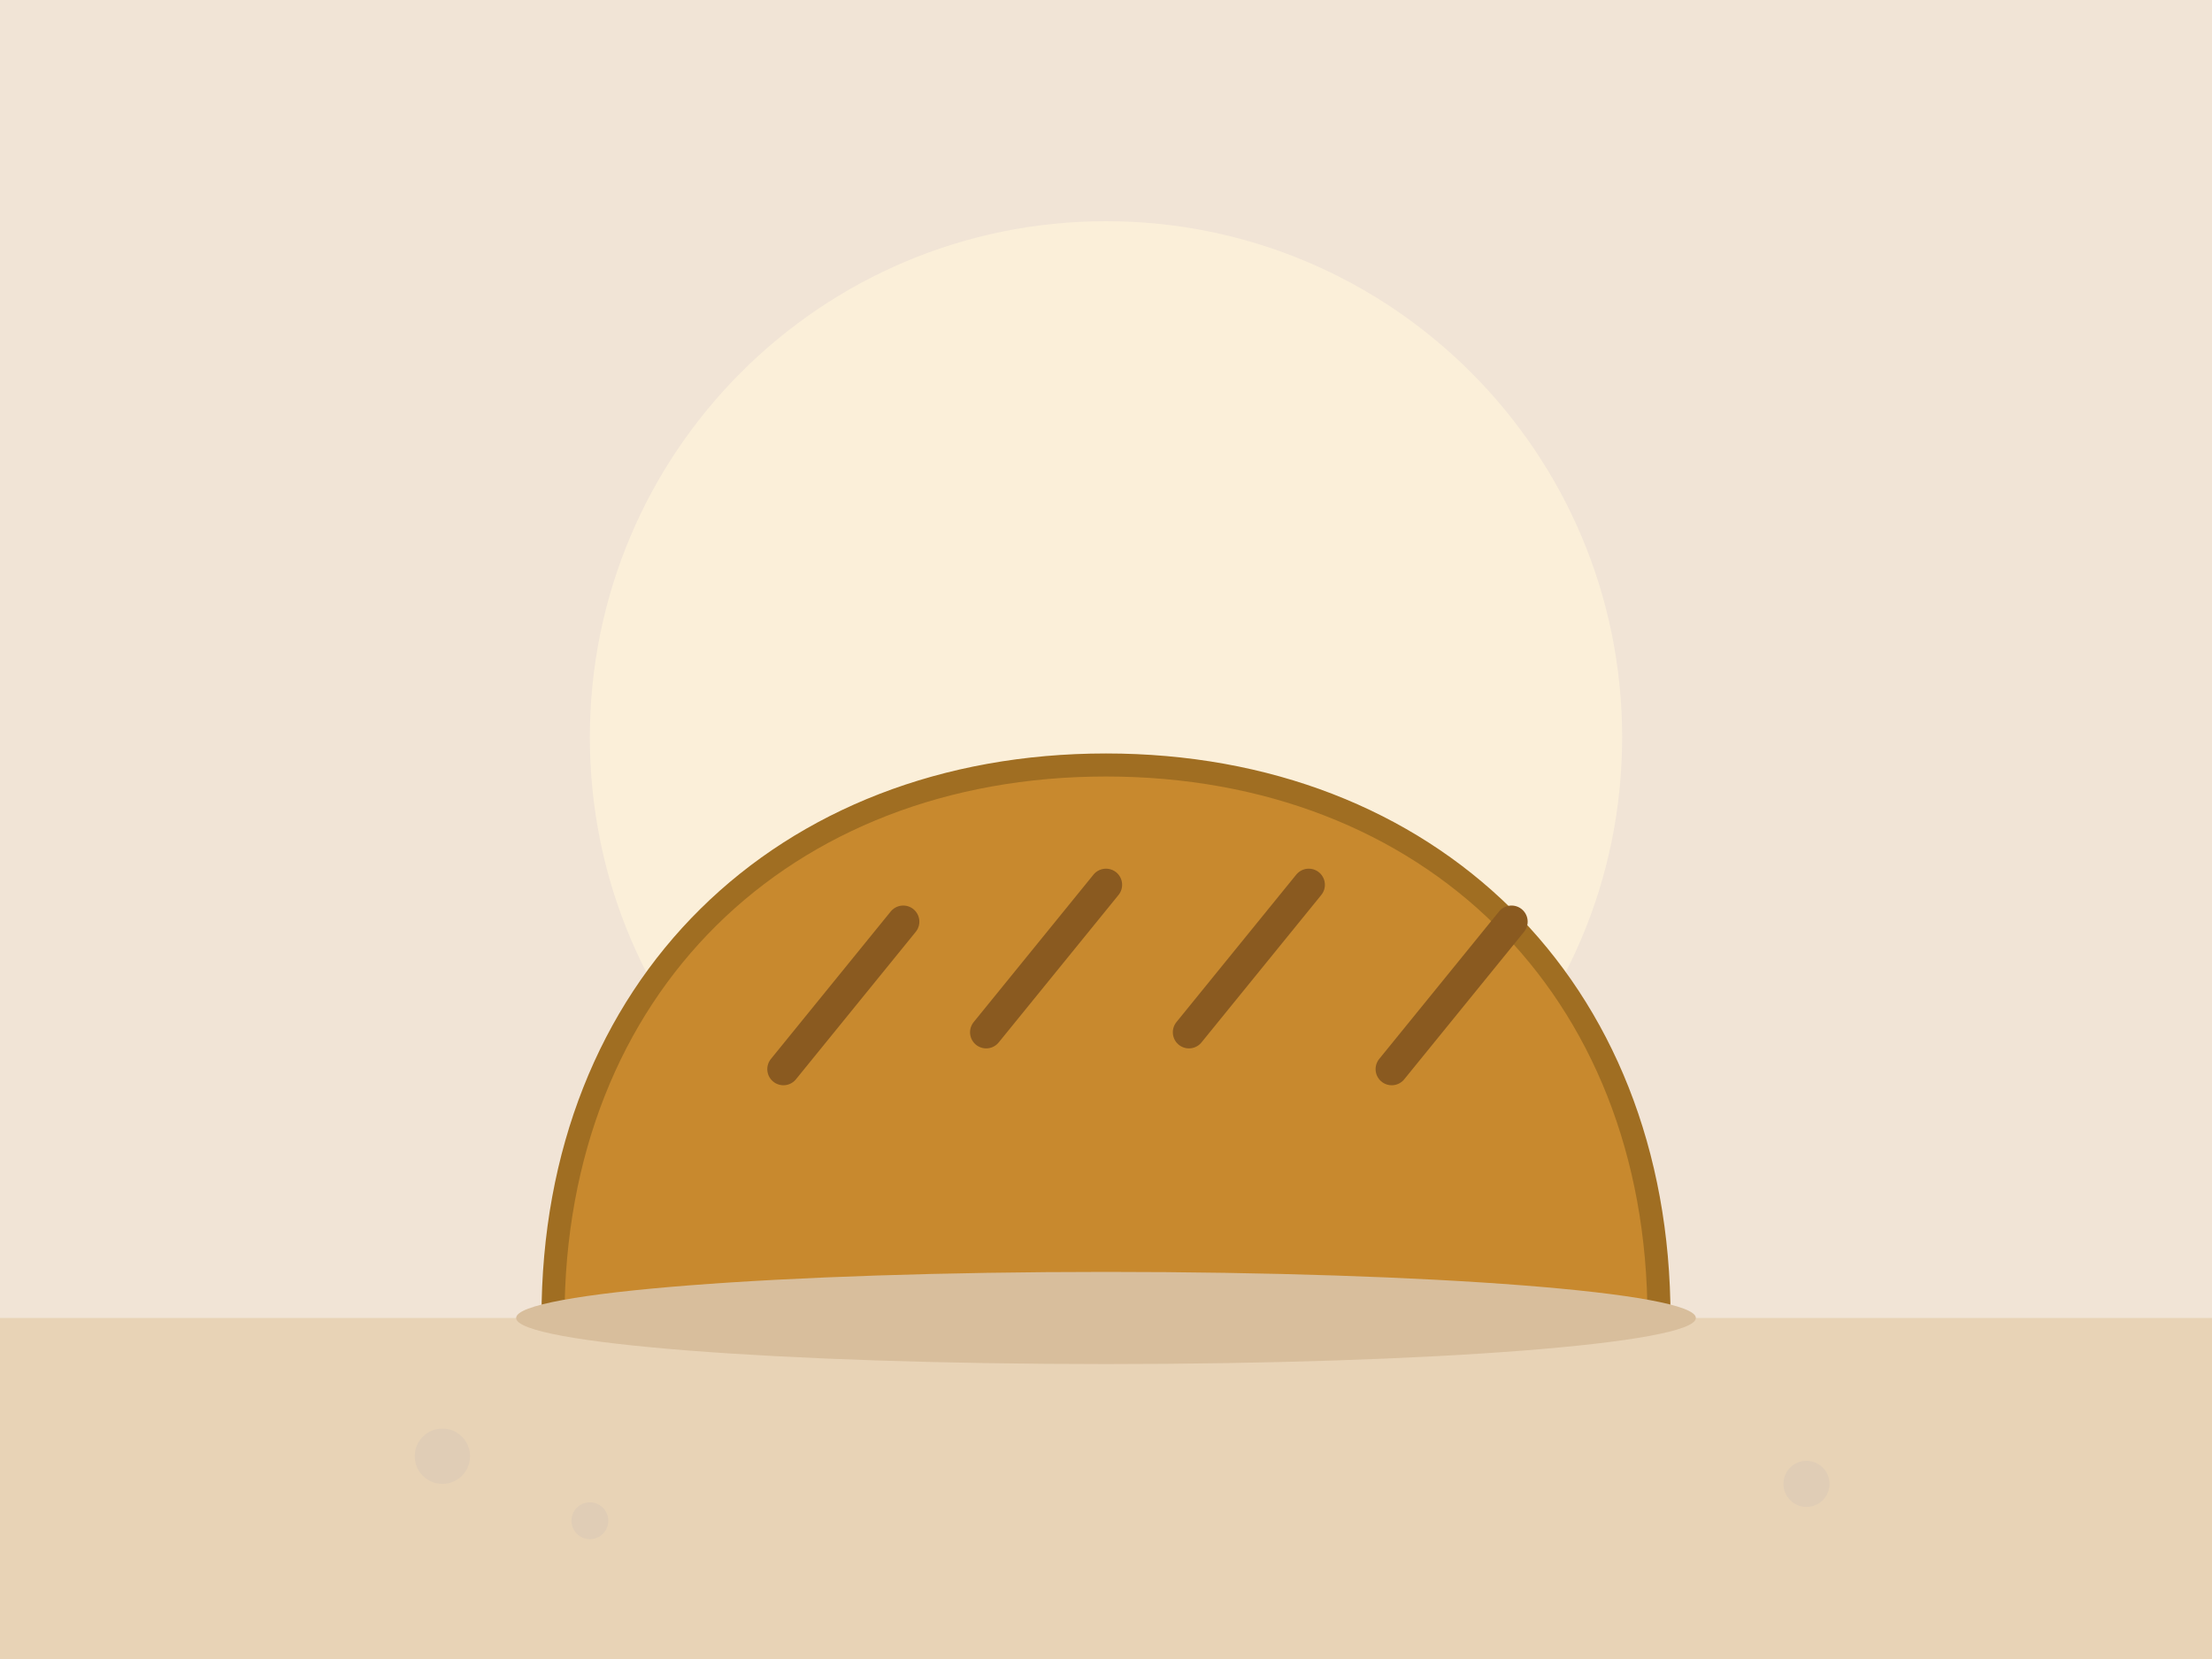
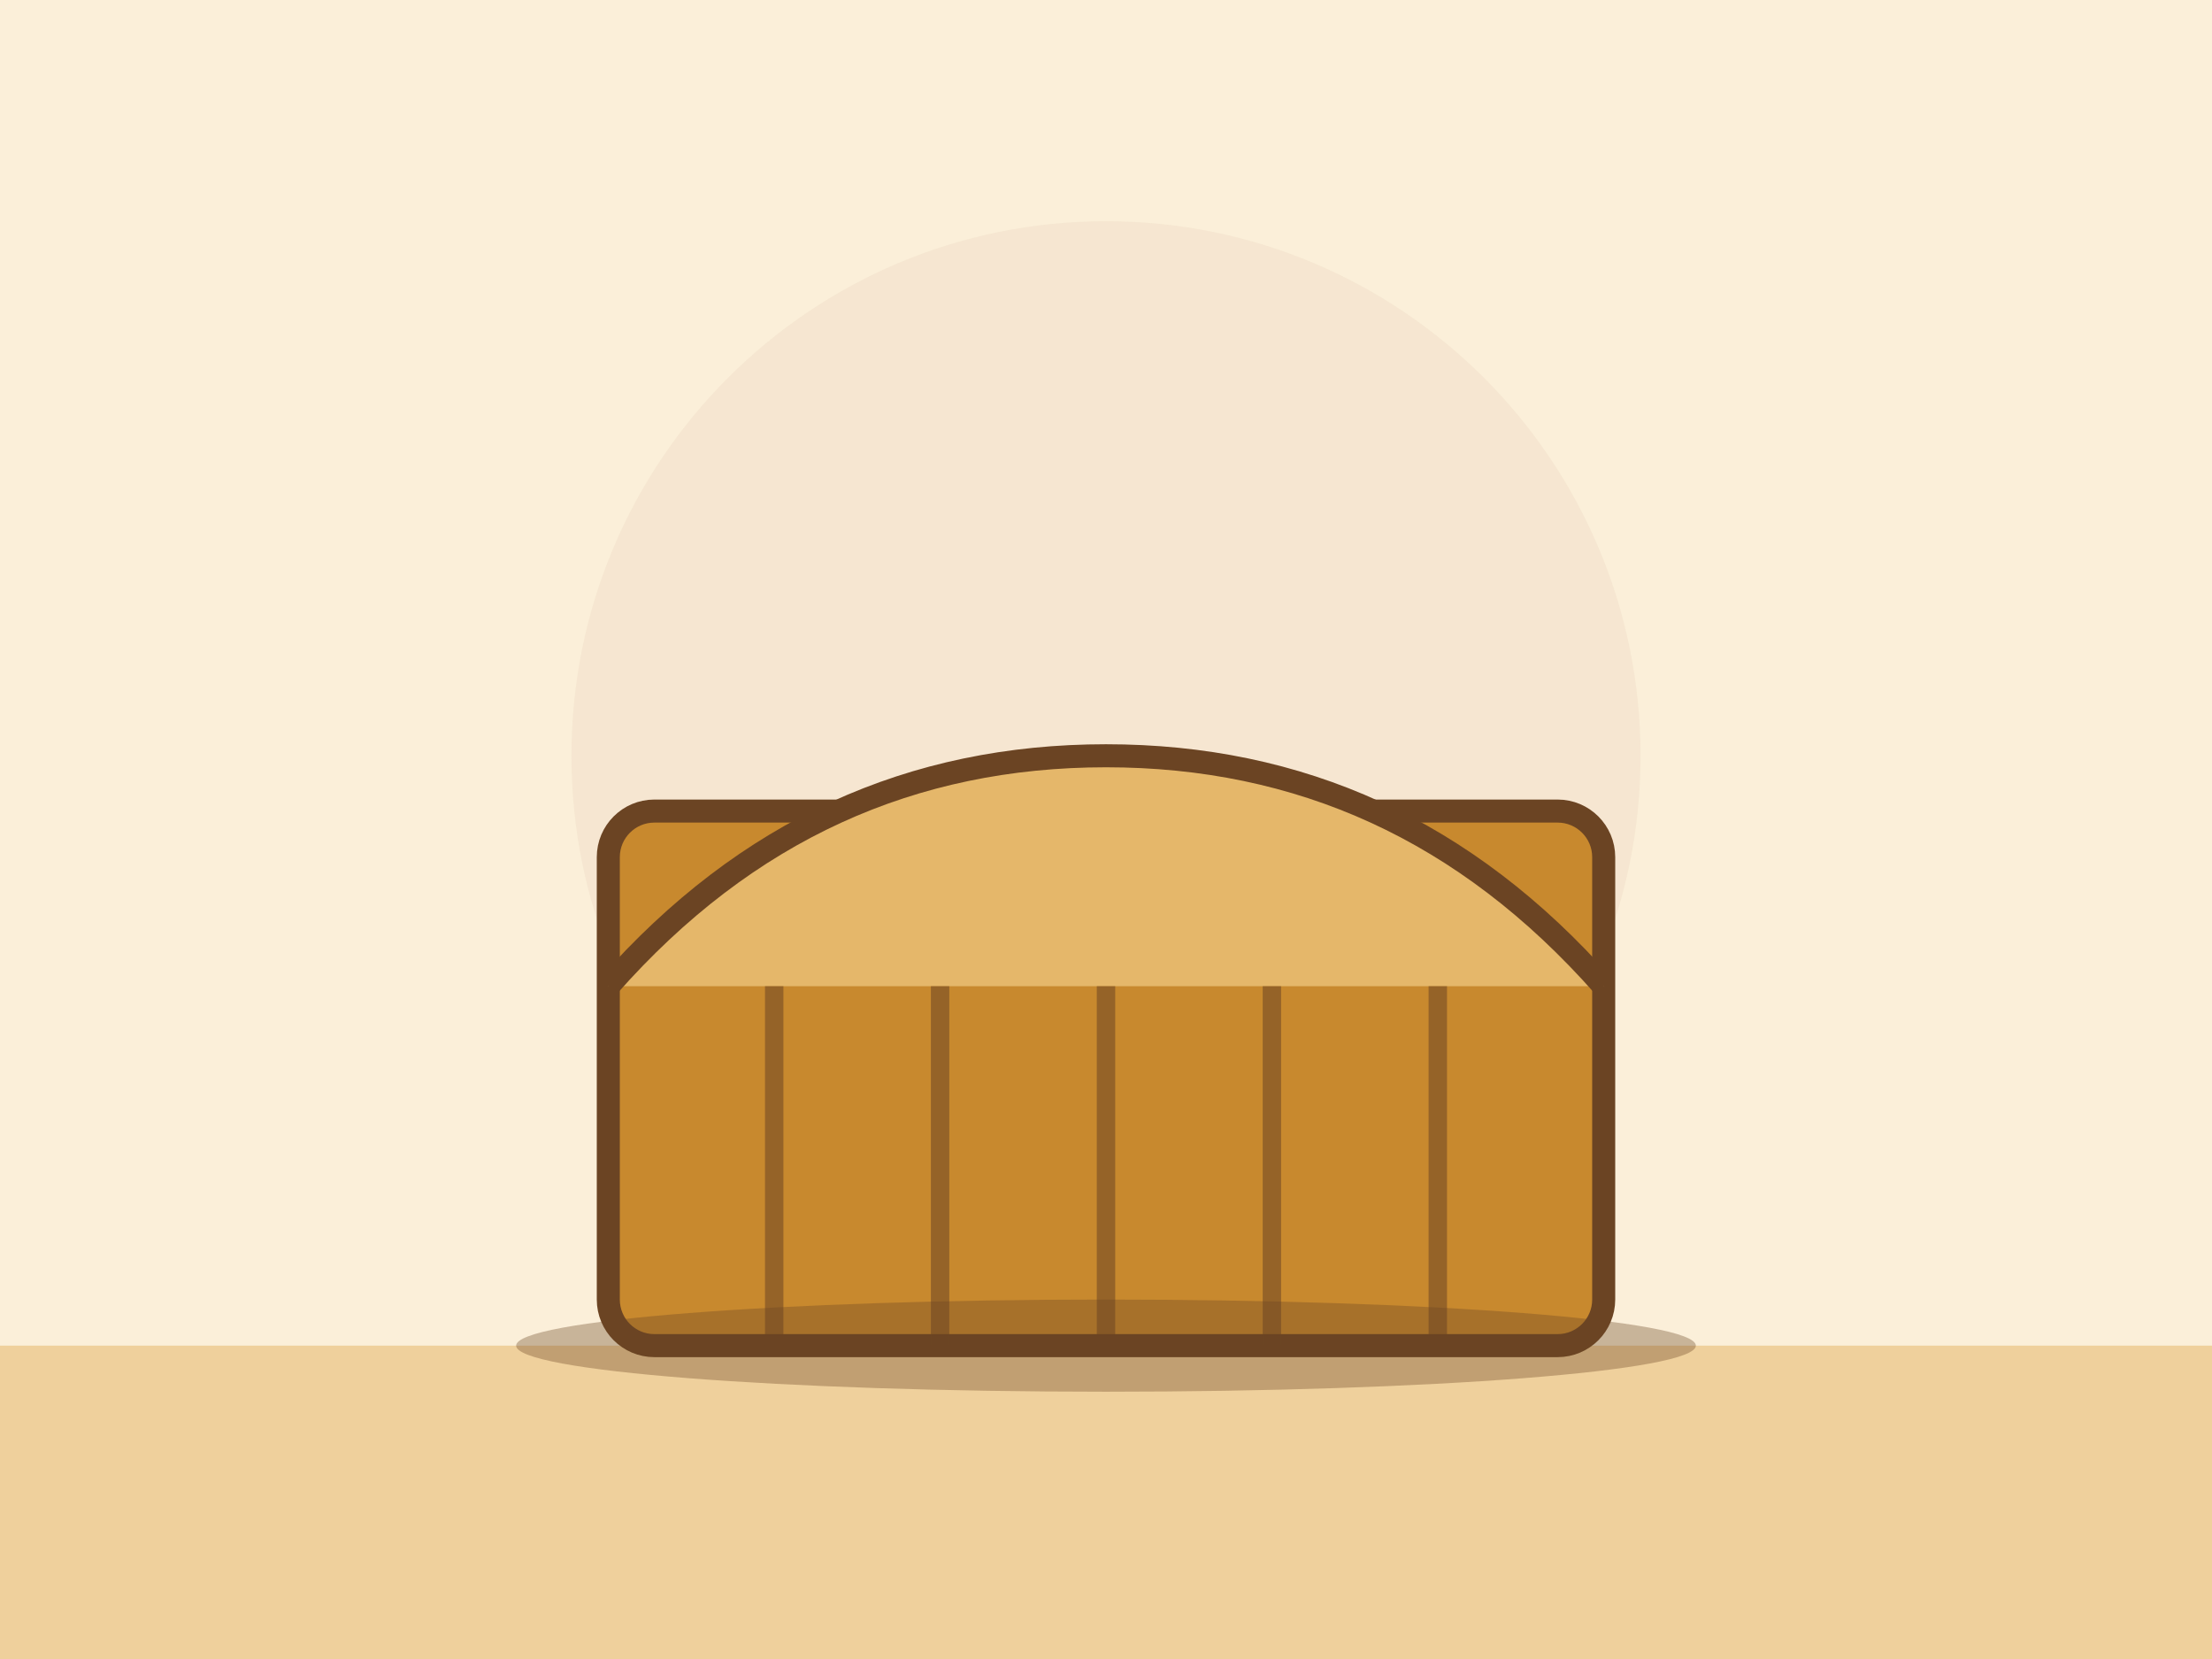
- <svg xmlns="http://www.w3.org/2000/svg" viewBox="0 0 480 360" role="img" aria-label="麵包課程(佔位示意圖)">
-   <rect width="480" height="360" fill="#F1E4D6" />
-   <circle cx="240" cy="160" r="112" fill="#FBEFD9" />
-   <rect x="0" y="286" width="480" height="74" fill="#E8D3B6" />
-   <path d="M120 286c0-72 50-120 120-120s120 48 120 120Z" fill="#C8892E" />
-   <path d="M120 286c0-72 50-120 120-120s120 48 120 120Z" fill="none" stroke="#A06E22" stroke-width="5" />
-   <g stroke="#8A5A20" stroke-width="7" stroke-linecap="round">
-     <path d="M170 232l26-32" />
-     <path d="M214 224l26-32" />
-     <path d="M258 224l26-32" />
-     <path d="M302 232l26-32" />
+ <svg xmlns="http://www.w3.org/2000/svg" viewBox="0 0 480 360" role="img" aria-label="日式生吐司課程（佔位示意圖）">
+   <rect width="480" height="360" fill="#FBEFD9" />
+   <circle cx="240" cy="164" r="116" fill="#F3E3CD" opacity=".7" />
+   <rect x="0" y="292" width="480" height="68" fill="#E5B76A" opacity=".55" />
+   <rect x="132" y="176" width="216" height="116" rx="10" fill="#C8892E" stroke="#6B4423" stroke-width="5" />
+   <path d="M132 214c30-34 66-50 108-50s78 16 108 50" fill="#E5B76A" stroke="#6B4423" stroke-width="5" />
+   <g stroke="#6B4423" stroke-width="4" opacity=".55">
+     <path d="M168 214v78" />
+     <path d="M204 214v78" />
+     <path d="M240 214v78" />
+     <path d="M276 214v78" />
+     <path d="M312 214v78" />
  </g>
-   <ellipse cx="240" cy="286" rx="128" ry="10" fill="#D8BE9C" />
-   <g fill="#E0CDB6">
-     <circle cx="96" cy="316" r="6" />
-     <circle cx="392" cy="322" r="5" />
-     <circle cx="128" cy="330" r="4" />
-   </g>
+   <ellipse cx="240" cy="292" rx="128" ry="10" fill="#6B4423" opacity=".35" />
</svg>
